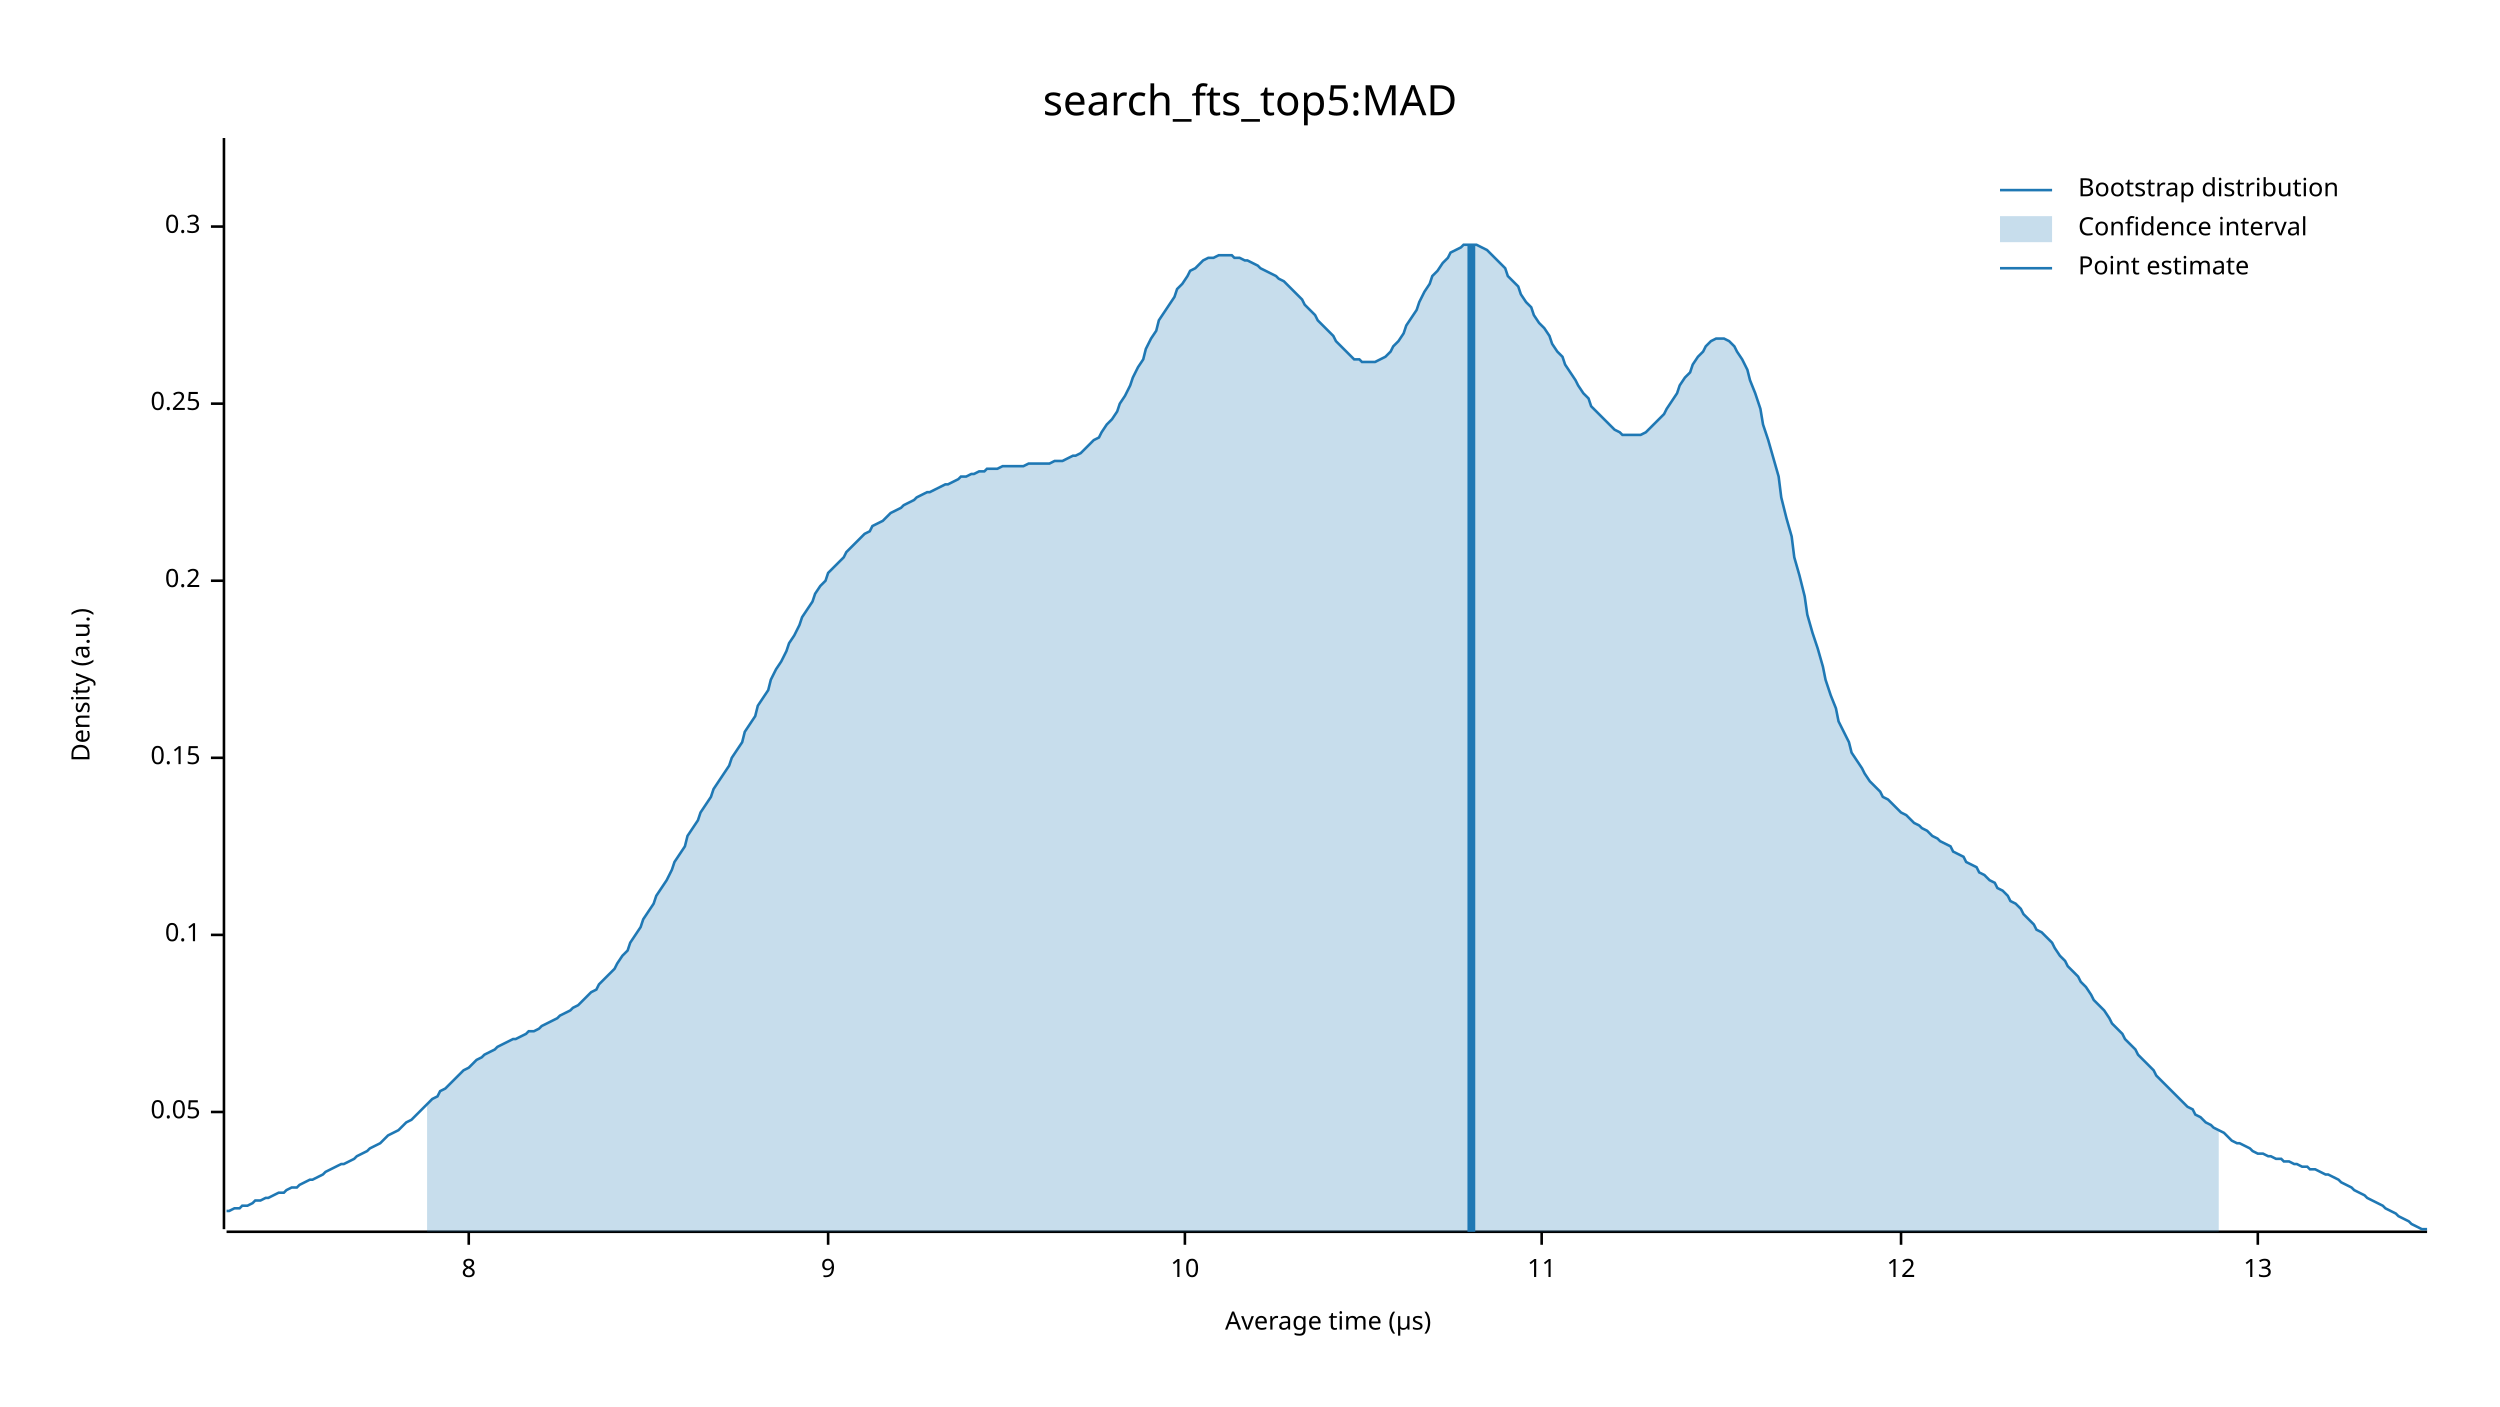
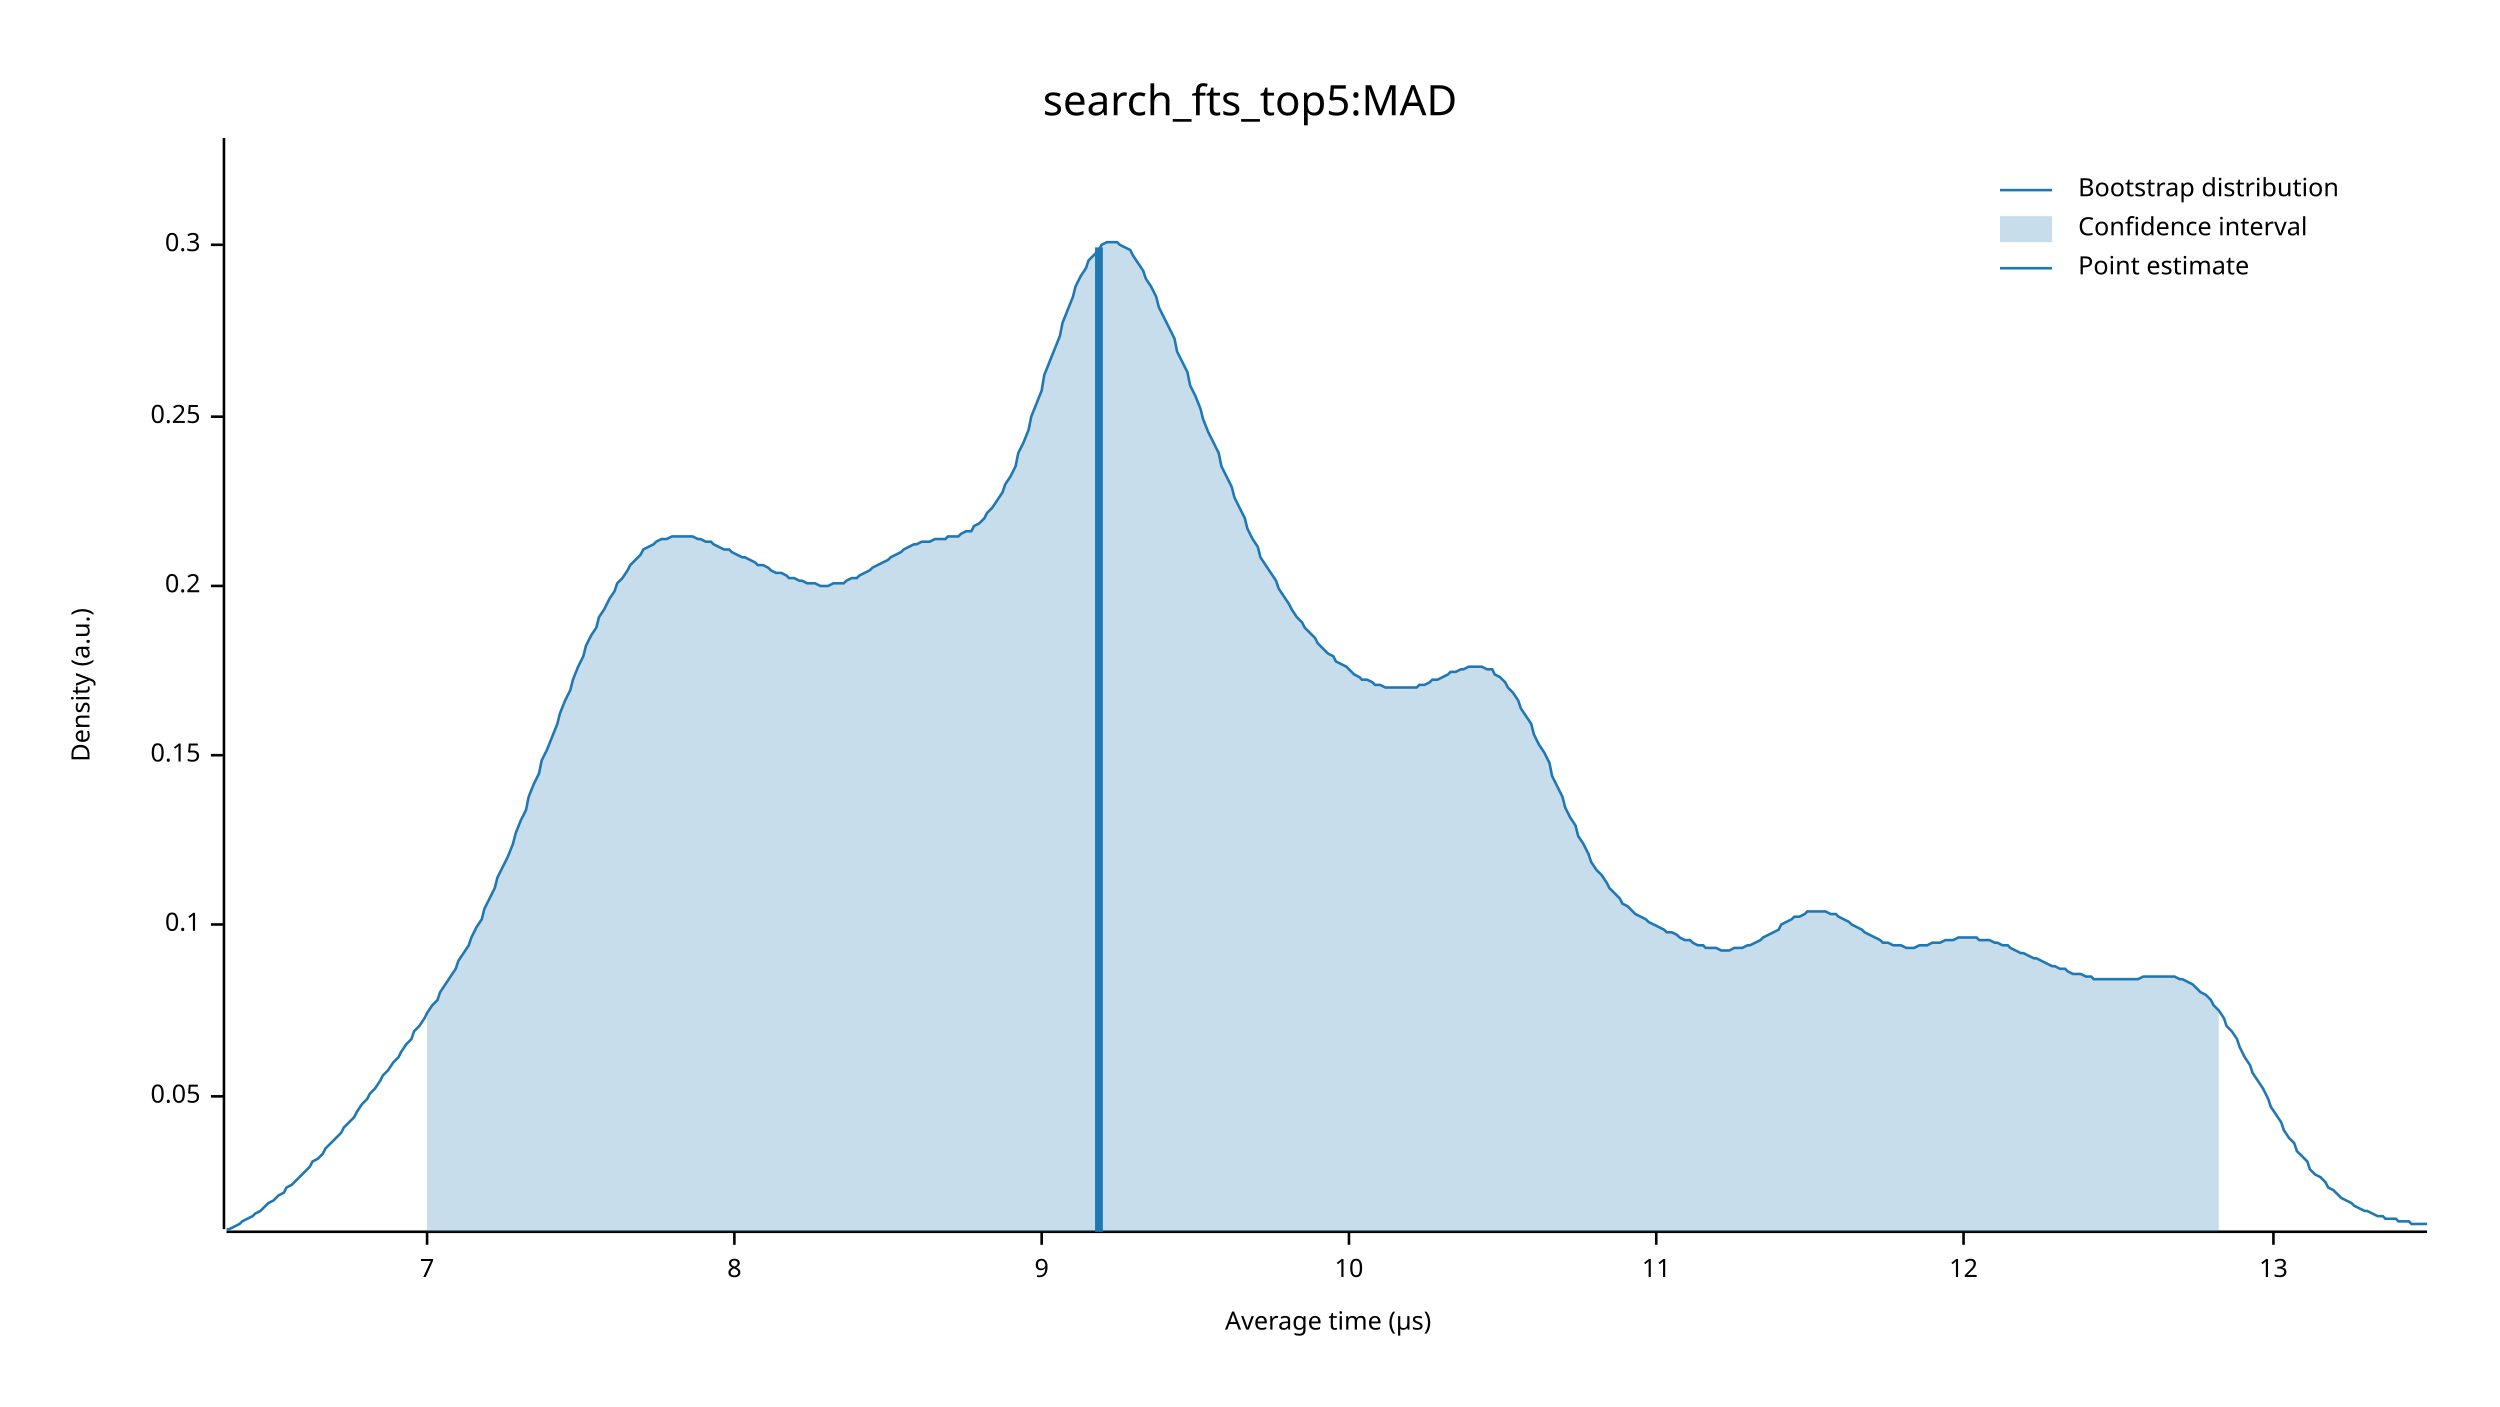
<svg xmlns="http://www.w3.org/2000/svg" width="960" height="540" viewBox="0 0 960 540">
  <text x="480" y="32" dy="0.76em" text-anchor="middle" font-family="sans-serif" font-size="16.129" opacity="1" fill="#000000">
search_fts_top5:MAD
</text>
  <text x="27" y="263" dy="0.76em" text-anchor="middle" font-family="sans-serif" font-size="9.677" opacity="1" fill="#000000" transform="rotate(270, 27, 263)">
Density (a.u.)
</text>
  <text x="510" y="513" dy="-0.5ex" text-anchor="middle" font-family="sans-serif" font-size="9.677" opacity="1" fill="#000000">
Average time (µs)
</text>
  <polyline fill="none" opacity="1" stroke="#000000" stroke-width="1" points="86,53 86,472 " />
-   <text x="77" y="427" dy="0.5ex" text-anchor="end" font-family="sans-serif" font-size="9.677" opacity="1" fill="#000000">
+   <text x="77" y="421" dy="0.5ex" text-anchor="end" font-family="sans-serif" font-size="9.677" opacity="1" fill="#000000">
0.05
</text>
-   <polyline fill="none" opacity="1" stroke="#000000" stroke-width="1" points="81,427 86,427 " />
-   <text x="77" y="359" dy="0.5ex" text-anchor="end" font-family="sans-serif" font-size="9.677" opacity="1" fill="#000000">
+   <polyline fill="none" opacity="1" stroke="#000000" stroke-width="1" points="81,421 86,421 " />
+   <text x="77" y="355" dy="0.5ex" text-anchor="end" font-family="sans-serif" font-size="9.677" opacity="1" fill="#000000">
0.1
</text>
-   <polyline fill="none" opacity="1" stroke="#000000" stroke-width="1" points="81,359 86,359 " />
-   <text x="77" y="291" dy="0.5ex" text-anchor="end" font-family="sans-serif" font-size="9.677" opacity="1" fill="#000000">
+   <polyline fill="none" opacity="1" stroke="#000000" stroke-width="1" points="81,355 86,355 " />
+   <text x="77" y="290" dy="0.5ex" text-anchor="end" font-family="sans-serif" font-size="9.677" opacity="1" fill="#000000">
0.15
</text>
-   <polyline fill="none" opacity="1" stroke="#000000" stroke-width="1" points="81,291 86,291 " />
-   <text x="77" y="223" dy="0.5ex" text-anchor="end" font-family="sans-serif" font-size="9.677" opacity="1" fill="#000000">
+   <polyline fill="none" opacity="1" stroke="#000000" stroke-width="1" points="81,290 86,290 " />
+   <text x="77" y="225" dy="0.5ex" text-anchor="end" font-family="sans-serif" font-size="9.677" opacity="1" fill="#000000">
0.2
</text>
-   <polyline fill="none" opacity="1" stroke="#000000" stroke-width="1" points="81,223 86,223 " />
-   <text x="77" y="155" dy="0.5ex" text-anchor="end" font-family="sans-serif" font-size="9.677" opacity="1" fill="#000000">
+   <polyline fill="none" opacity="1" stroke="#000000" stroke-width="1" points="81,225 86,225 " />
+   <text x="77" y="160" dy="0.5ex" text-anchor="end" font-family="sans-serif" font-size="9.677" opacity="1" fill="#000000">
0.25
</text>
-   <polyline fill="none" opacity="1" stroke="#000000" stroke-width="1" points="81,155 86,155 " />
-   <text x="77" y="87" dy="0.5ex" text-anchor="end" font-family="sans-serif" font-size="9.677" opacity="1" fill="#000000">
+   <polyline fill="none" opacity="1" stroke="#000000" stroke-width="1" points="81,160 86,160 " />
+   <text x="77" y="94" dy="0.5ex" text-anchor="end" font-family="sans-serif" font-size="9.677" opacity="1" fill="#000000">
0.3
</text>
-   <polyline fill="none" opacity="1" stroke="#000000" stroke-width="1" points="81,87 86,87 " />
+   <polyline fill="none" opacity="1" stroke="#000000" stroke-width="1" points="81,94 86,94 " />
  <polyline fill="none" opacity="1" stroke="#000000" stroke-width="1" points="87,473 932,473 " />
-   <text x="180" y="483" dy="0.76em" text-anchor="middle" font-family="sans-serif" font-size="9.677" opacity="1" fill="#000000">
+   <text x="164" y="483" dy="0.76em" text-anchor="middle" font-family="sans-serif" font-size="9.677" opacity="1" fill="#000000">
+ 7
+ </text>
+   <polyline fill="none" opacity="1" stroke="#000000" stroke-width="1" points="164,473 164,478 " />
+   <text x="282" y="483" dy="0.76em" text-anchor="middle" font-family="sans-serif" font-size="9.677" opacity="1" fill="#000000">
8
</text>
-   <polyline fill="none" opacity="1" stroke="#000000" stroke-width="1" points="180,473 180,478 " />
-   <text x="318" y="483" dy="0.76em" text-anchor="middle" font-family="sans-serif" font-size="9.677" opacity="1" fill="#000000">
+   <polyline fill="none" opacity="1" stroke="#000000" stroke-width="1" points="282,473 282,478 " />
+   <text x="400" y="483" dy="0.76em" text-anchor="middle" font-family="sans-serif" font-size="9.677" opacity="1" fill="#000000">
9
</text>
-   <polyline fill="none" opacity="1" stroke="#000000" stroke-width="1" points="318,473 318,478 " />
-   <text x="455" y="483" dy="0.76em" text-anchor="middle" font-family="sans-serif" font-size="9.677" opacity="1" fill="#000000">
+   <polyline fill="none" opacity="1" stroke="#000000" stroke-width="1" points="400,473 400,478 " />
+   <text x="518" y="483" dy="0.76em" text-anchor="middle" font-family="sans-serif" font-size="9.677" opacity="1" fill="#000000">
10
</text>
-   <polyline fill="none" opacity="1" stroke="#000000" stroke-width="1" points="455,473 455,478 " />
-   <text x="592" y="483" dy="0.76em" text-anchor="middle" font-family="sans-serif" font-size="9.677" opacity="1" fill="#000000">
+   <polyline fill="none" opacity="1" stroke="#000000" stroke-width="1" points="518,473 518,478 " />
+   <text x="636" y="483" dy="0.76em" text-anchor="middle" font-family="sans-serif" font-size="9.677" opacity="1" fill="#000000">
11
</text>
-   <polyline fill="none" opacity="1" stroke="#000000" stroke-width="1" points="592,473 592,478 " />
-   <text x="730" y="483" dy="0.76em" text-anchor="middle" font-family="sans-serif" font-size="9.677" opacity="1" fill="#000000">
+   <polyline fill="none" opacity="1" stroke="#000000" stroke-width="1" points="636,473 636,478 " />
+   <text x="754" y="483" dy="0.76em" text-anchor="middle" font-family="sans-serif" font-size="9.677" opacity="1" fill="#000000">
12
</text>
-   <polyline fill="none" opacity="1" stroke="#000000" stroke-width="1" points="730,473 730,478 " />
-   <text x="867" y="483" dy="0.76em" text-anchor="middle" font-family="sans-serif" font-size="9.677" opacity="1" fill="#000000">
+   <polyline fill="none" opacity="1" stroke="#000000" stroke-width="1" points="754,473 754,478 " />
+   <text x="873" y="483" dy="0.76em" text-anchor="middle" font-family="sans-serif" font-size="9.677" opacity="1" fill="#000000">
13
</text>
-   <polyline fill="none" opacity="1" stroke="#000000" stroke-width="1" points="867,473 867,478 " />
-   <polyline fill="none" opacity="1" stroke="#1F78B4" stroke-width="1" points="87,465 88,465 90,464 92,464 93,463 95,463 97,462 98,461 100,461 102,460 103,460 105,459 107,458 109,458 110,457 112,456 114,456 115,455 117,454 119,453 120,453 122,452 124,451 125,450 127,449 129,448 131,447 132,447 134,446 136,445 137,444 139,443 141,442 142,441 144,440 146,439 147,438 149,436 151,435 153,434 154,433 156,431 158,430 159,429 161,427 163,425 164,424 166,422 168,421 169,419 171,418 173,416 175,414 176,413 178,411 180,410 181,409 183,407 185,406 186,405 188,404 190,403 191,402 193,401 195,400 197,399 198,399 200,398 202,397 203,396 205,396 207,395 208,394 210,393 212,392 214,391 215,390 217,389 219,388 220,387 222,386 224,384 225,383 227,381 229,380 230,378 232,376 234,374 236,372 237,370 239,367 241,365 242,362 244,359 246,356 247,353 249,350 251,347 252,344 254,341 256,338 258,334 259,331 261,328 263,325 264,321 266,318 268,315 269,312 271,309 273,306 274,303 276,300 278,297 280,294 281,291 283,288 285,285 286,281 288,278 290,275 291,271 293,268 295,265 296,261 298,257 300,254 302,250 303,247 305,244 307,240 308,237 310,234 312,231 313,228 315,225 317,223 318,220 320,218 322,216 324,214 325,212 327,210 329,208 330,207 332,205 334,204 335,202 337,201 339,200 341,198 342,197 344,196 346,195 347,194 349,193 351,192 352,191 354,190 356,189 357,189 359,188 361,187 363,186 364,186 366,185 368,184 369,183 371,183 373,182 374,182 376,181 378,181 379,180 381,180 383,180 385,179 386,179 388,179 390,179 391,179 393,179 395,178 396,178 398,178 400,178 401,178 403,178 405,177 407,177 408,177 410,176 412,175 413,175 415,174 417,172 418,171 420,169 422,168 423,166 425,163 427,161 429,158 430,155 432,152 434,148 435,145 437,141 439,138 440,134 442,130 444,127 445,123 447,120 449,117 451,114 452,111 454,109 456,106 457,104 459,103 461,101 462,100 464,99 466,99 468,98 469,98 471,98 473,98 474,99 476,99 478,100 479,100 481,101 483,102 484,103 486,104 488,105 490,106 491,107 493,108 495,110 496,111 498,113 500,115 501,117 503,119 505,121 506,123 508,125 510,127 512,129 513,131 515,133 517,135 518,136 520,138 522,138 523,139 525,139 527,139 528,139 530,138 532,137 534,135 535,133 537,131 539,128 540,125 542,122 544,119 545,116 547,112 549,109 550,106 552,104 554,101 556,99 557,97 559,96 561,95 562,94 564,94 566,94 567,94 569,95 571,96 573,98 574,99 576,101 578,103 579,106 581,108 583,110 584,113 586,116 588,118 589,121 591,124 593,126 595,129 596,132 598,135 600,137 601,140 603,143 605,146 606,148 608,151 610,153 611,156 613,158 615,160 617,162 618,163 620,165 622,166 623,167 625,167 627,167 628,167 630,167 632,166 633,165 635,163 637,161 639,159 640,157 642,154 644,151 645,148 647,145 649,143 650,140 652,137 654,135 655,133 657,131 659,130 661,130 662,130 664,131 666,133 667,135 669,138 671,142 672,146 674,151 676,157 677,163 679,169 681,176 683,183 684,191 686,199 688,206 689,214 691,221 693,229 694,236 696,243 698,249 700,256 701,261 703,267 705,272 706,277 708,281 710,285 711,289 713,292 715,295 716,297 718,300 720,302 722,304 723,306 725,307 727,309 728,310 730,312 732,313 733,314 735,316 737,317 738,318 740,319 742,321 744,322 745,323 747,324 749,325 750,327 752,328 754,329 755,331 757,332 759,333 760,335 762,336 764,338 766,339 767,341 769,342 771,344 772,346 774,347 776,349 777,351 779,353 781,355 782,357 784,358 786,360 788,362 789,364 791,367 793,369 794,371 796,373 798,375 799,377 801,379 803,382 804,384 806,386 808,388 810,391 811,393 813,395 815,397 816,399 818,401 820,403 821,405 823,407 825,409 827,411 828,413 830,415 832,417 833,418 835,420 837,422 838,423 840,425 842,426 843,428 845,429 847,431 849,432 850,433 852,434 854,435 855,436 857,438 859,439 860,439 862,440 864,441 865,442 867,443 869,443 871,444 872,444 874,445 876,445 877,446 879,446 881,447 882,447 884,448 886,448 887,449 889,449 891,450 893,451 894,451 896,452 898,453 899,454 901,455 903,456 904,457 906,458 908,459 909,460 911,461 913,462 915,463 916,464 918,465 920,466 921,467 923,468 925,469 926,470 928,471 930,472 932,472 " />
-   <polygon opacity="0.25" fill="#1F78B4" points="164,424 166,422 168,421 169,419 171,418 173,416 175,414 176,413 178,411 180,410 181,409 183,407 185,406 186,405 188,404 190,403 191,402 193,401 195,400 197,399 198,399 200,398 202,397 203,396 205,396 207,395 208,394 210,393 212,392 214,391 215,390 217,389 219,388 220,387 222,386 224,384 225,383 227,381 229,380 230,378 232,376 234,374 236,372 237,370 239,367 241,365 242,362 244,359 246,356 247,353 249,350 251,347 252,344 254,341 256,338 258,334 259,331 261,328 263,325 264,321 266,318 268,315 269,312 271,309 273,306 274,303 276,300 278,297 280,294 281,291 283,288 285,285 286,281 288,278 290,275 291,271 293,268 295,265 296,261 298,257 300,254 302,250 303,247 305,244 307,240 308,237 310,234 312,231 313,228 315,225 317,223 318,220 320,218 322,216 324,214 325,212 327,210 329,208 330,207 332,205 334,204 335,202 337,201 339,200 341,198 342,197 344,196 346,195 347,194 349,193 351,192 352,191 354,190 356,189 357,189 359,188 361,187 363,186 364,186 366,185 368,184 369,183 371,183 373,182 374,182 376,181 378,181 379,180 381,180 383,180 385,179 386,179 388,179 390,179 391,179 393,179 395,178 396,178 398,178 400,178 401,178 403,178 405,177 407,177 408,177 410,176 412,175 413,175 415,174 417,172 418,171 420,169 422,168 423,166 425,163 427,161 429,158 430,155 432,152 434,148 435,145 437,141 439,138 440,134 442,130 444,127 445,123 447,120 449,117 451,114 452,111 454,109 456,106 457,104 459,103 461,101 462,100 464,99 466,99 468,98 469,98 471,98 473,98 474,99 476,99 478,100 479,100 481,101 483,102 484,103 486,104 488,105 490,106 491,107 493,108 495,110 496,111 498,113 500,115 501,117 503,119 505,121 506,123 508,125 510,127 512,129 513,131 515,133 517,135 518,136 520,138 522,138 523,139 525,139 527,139 528,139 530,138 532,137 534,135 535,133 537,131 539,128 540,125 542,122 544,119 545,116 547,112 549,109 550,106 552,104 554,101 556,99 557,97 559,96 561,95 562,94 564,94 566,94 567,94 569,95 571,96 573,98 574,99 576,101 578,103 579,106 581,108 583,110 584,113 586,116 588,118 589,121 591,124 593,126 595,129 596,132 598,135 600,137 601,140 603,143 605,146 606,148 608,151 610,153 611,156 613,158 615,160 617,162 618,163 620,165 622,166 623,167 625,167 627,167 628,167 630,167 632,166 633,165 635,163 637,161 639,159 640,157 642,154 644,151 645,148 647,145 649,143 650,140 652,137 654,135 655,133 657,131 659,130 661,130 662,130 664,131 666,133 667,135 669,138 671,142 672,146 674,151 676,157 677,163 679,169 681,176 683,183 684,191 686,199 688,206 689,214 691,221 693,229 694,236 696,243 698,249 700,256 701,261 703,267 705,272 706,277 708,281 710,285 711,289 713,292 715,295 716,297 718,300 720,302 722,304 723,306 725,307 727,309 728,310 730,312 732,313 733,314 735,316 737,317 738,318 740,319 742,321 744,322 745,323 747,324 749,325 750,327 752,328 754,329 755,331 757,332 759,333 760,335 762,336 764,338 766,339 767,341 769,342 771,344 772,346 774,347 776,349 777,351 779,353 781,355 782,357 784,358 786,360 788,362 789,364 791,367 793,369 794,371 796,373 798,375 799,377 801,379 803,382 804,384 806,386 808,388 810,391 811,393 813,395 815,397 816,399 818,401 820,403 821,405 823,407 825,409 827,411 828,413 830,415 832,417 833,418 835,420 837,422 838,423 840,425 842,426 843,428 845,429 847,431 849,432 850,433 852,434 852,473 164,473 " />
-   <polyline fill="none" opacity="1" stroke="#1F78B4" stroke-width="3" points="565,473 565,94 " />
+   <polyline fill="none" opacity="1" stroke="#000000" stroke-width="1" points="873,473 873,478 " />
+   <polyline fill="none" opacity="1" stroke="#1F78B4" stroke-width="1" points="87,472 88,472 90,471 92,470 93,469 95,468 97,467 98,466 100,465 102,463 103,462 105,461 107,459 109,458 110,456 112,455 114,453 115,452 117,450 119,448 120,446 122,445 124,443 125,441 127,439 129,437 131,435 132,433 134,431 136,429 137,427 139,424 141,422 142,420 144,418 146,415 147,413 149,411 151,408 153,406 154,404 156,401 158,399 159,396 161,394 163,391 164,389 166,386 168,384 169,381 171,378 173,375 175,372 176,369 178,366 180,363 181,360 183,356 185,353 186,349 188,345 190,341 191,337 193,333 195,329 197,324 198,320 200,315 202,311 203,306 205,301 207,297 208,292 210,288 212,283 214,278 215,274 217,269 219,265 220,261 222,256 224,252 225,248 227,244 229,241 230,237 232,234 234,230 236,227 237,224 239,222 241,219 242,217 244,215 246,213 247,211 249,210 251,209 252,208 254,207 256,207 258,206 259,206 261,206 263,206 264,206 266,206 268,207 269,207 271,208 273,208 274,209 276,210 278,211 280,211 281,212 283,213 285,214 286,214 288,215 290,216 291,217 293,217 295,218 296,219 298,220 300,220 302,221 303,222 305,222 307,223 308,223 310,224 312,224 313,224 315,225 317,225 318,225 320,224 322,224 324,224 325,223 327,222 329,222 330,221 332,220 334,219 335,218 337,217 339,216 341,215 342,214 344,213 346,212 347,211 349,210 351,209 352,209 354,208 356,208 357,208 359,207 361,207 363,207 364,206 366,206 368,206 369,205 371,204 373,204 374,202 376,201 378,199 379,197 381,195 383,192 385,189 386,186 388,183 390,179 391,174 393,170 395,165 396,160 398,155 400,150 401,144 403,139 405,134 407,129 408,124 410,119 412,114 413,110 415,106 417,103 418,100 420,98 422,96 423,94 425,93 427,93 429,93 430,94 432,95 434,96 435,98 437,101 439,104 440,107 442,110 444,114 445,118 447,122 449,126 451,130 452,135 454,139 456,143 457,148 459,152 461,157 462,161 464,166 466,170 468,174 469,179 471,183 473,187 474,191 476,195 478,199 479,203 481,207 483,210 484,214 486,217 488,220 490,223 491,226 493,229 495,232 496,234 498,237 500,239 501,241 503,243 505,245 506,247 508,249 510,251 512,252 513,254 515,255 517,256 518,257 520,259 522,260 523,261 525,261 527,262 528,263 530,263 532,264 534,264 535,264 537,264 539,264 540,264 542,264 544,264 545,263 547,263 549,262 550,261 552,261 554,260 556,259 557,258 559,258 561,257 562,257 564,256 566,256 567,256 569,256 571,257 573,257 574,259 576,260 578,262 579,264 581,266 583,269 584,272 586,275 588,278 589,282 591,286 593,289 595,293 596,298 598,302 600,306 601,310 603,314 605,317 606,321 608,324 610,328 611,331 613,334 615,336 617,339 618,341 620,343 622,345 623,347 625,348 627,350 628,351 630,352 632,353 633,354 635,355 637,356 639,357 640,358 642,358 644,359 645,360 647,361 649,361 650,362 652,363 654,363 655,364 657,364 659,364 661,365 662,365 664,365 666,364 667,364 669,364 671,363 672,363 674,362 676,361 677,360 679,359 681,358 683,357 684,355 686,354 688,353 689,352 691,352 693,351 694,350 696,350 698,350 700,350 701,350 703,351 705,351 706,352 708,353 710,354 711,355 713,356 715,357 716,358 718,359 720,360 722,361 723,362 725,362 727,363 728,363 730,363 732,364 733,364 735,364 737,363 738,363 740,363 742,362 744,362 745,362 747,361 749,361 750,361 752,360 754,360 755,360 757,360 759,360 760,361 762,361 764,361 766,362 767,362 769,363 771,363 772,364 774,365 776,366 777,366 779,367 781,368 782,368 784,369 786,370 788,371 789,371 791,372 793,372 794,373 796,374 798,374 799,374 801,375 803,375 804,376 806,376 808,376 810,376 811,376 813,376 815,376 816,376 818,376 820,376 821,376 823,375 825,375 827,375 828,375 830,375 832,375 833,375 835,375 837,376 838,376 840,377 842,378 843,379 845,381 847,382 849,384 850,386 852,388 854,391 855,394 857,396 859,399 860,402 862,406 864,409 865,412 867,415 869,418 871,422 872,425 874,428 876,431 877,434 879,437 881,439 882,442 884,444 886,446 887,449 889,451 891,452 893,454 894,456 896,457 898,459 899,460 901,461 903,462 904,463 906,464 908,465 909,465 911,466 913,467 915,467 916,468 918,468 920,468 921,469 923,469 925,469 926,470 928,470 930,470 932,470 " />
+   <polygon opacity="0.25" fill="#1F78B4" points="164,389 166,386 168,384 169,381 171,378 173,375 175,372 176,369 178,366 180,363 181,360 183,356 185,353 186,349 188,345 190,341 191,337 193,333 195,329 197,324 198,320 200,315 202,311 203,306 205,301 207,297 208,292 210,288 212,283 214,278 215,274 217,269 219,265 220,261 222,256 224,252 225,248 227,244 229,241 230,237 232,234 234,230 236,227 237,224 239,222 241,219 242,217 244,215 246,213 247,211 249,210 251,209 252,208 254,207 256,207 258,206 259,206 261,206 263,206 264,206 266,206 268,207 269,207 271,208 273,208 274,209 276,210 278,211 280,211 281,212 283,213 285,214 286,214 288,215 290,216 291,217 293,217 295,218 296,219 298,220 300,220 302,221 303,222 305,222 307,223 308,223 310,224 312,224 313,224 315,225 317,225 318,225 320,224 322,224 324,224 325,223 327,222 329,222 330,221 332,220 334,219 335,218 337,217 339,216 341,215 342,214 344,213 346,212 347,211 349,210 351,209 352,209 354,208 356,208 357,208 359,207 361,207 363,207 364,206 366,206 368,206 369,205 371,204 373,204 374,202 376,201 378,199 379,197 381,195 383,192 385,189 386,186 388,183 390,179 391,174 393,170 395,165 396,160 398,155 400,150 401,144 403,139 405,134 407,129 408,124 410,119 412,114 413,110 415,106 417,103 418,100 420,98 422,96 423,94 425,93 427,93 429,93 430,94 432,95 434,96 435,98 437,101 439,104 440,107 442,110 444,114 445,118 447,122 449,126 451,130 452,135 454,139 456,143 457,148 459,152 461,157 462,161 464,166 466,170 468,174 469,179 471,183 473,187 474,191 476,195 478,199 479,203 481,207 483,210 484,214 486,217 488,220 490,223 491,226 493,229 495,232 496,234 498,237 500,239 501,241 503,243 505,245 506,247 508,249 510,251 512,252 513,254 515,255 517,256 518,257 520,259 522,260 523,261 525,261 527,262 528,263 530,263 532,264 534,264 535,264 537,264 539,264 540,264 542,264 544,264 545,263 547,263 549,262 550,261 552,261 554,260 556,259 557,258 559,258 561,257 562,257 564,256 566,256 567,256 569,256 571,257 573,257 574,259 576,260 578,262 579,264 581,266 583,269 584,272 586,275 588,278 589,282 591,286 593,289 595,293 596,298 598,302 600,306 601,310 603,314 605,317 606,321 608,324 610,328 611,331 613,334 615,336 617,339 618,341 620,343 622,345 623,347 625,348 627,350 628,351 630,352 632,353 633,354 635,355 637,356 639,357 640,358 642,358 644,359 645,360 647,361 649,361 650,362 652,363 654,363 655,364 657,364 659,364 661,365 662,365 664,365 666,364 667,364 669,364 671,363 672,363 674,362 676,361 677,360 679,359 681,358 683,357 684,355 686,354 688,353 689,352 691,352 693,351 694,350 696,350 698,350 700,350 701,350 703,351 705,351 706,352 708,353 710,354 711,355 713,356 715,357 716,358 718,359 720,360 722,361 723,362 725,362 727,363 728,363 730,363 732,364 733,364 735,364 737,363 738,363 740,363 742,362 744,362 745,362 747,361 749,361 750,361 752,360 754,360 755,360 757,360 759,360 760,361 762,361 764,361 766,362 767,362 769,363 771,363 772,364 774,365 776,366 777,366 779,367 781,368 782,368 784,369 786,370 788,371 789,371 791,372 793,372 794,373 796,374 798,374 799,374 801,375 803,375 804,376 806,376 808,376 810,376 811,376 813,376 815,376 816,376 818,376 820,376 821,376 823,375 825,375 827,375 828,375 830,375 832,375 833,375 835,375 837,376 838,376 840,377 842,378 843,379 845,381 847,382 849,384 850,386 852,388 852,473 164,473 " />
+   <polyline fill="none" opacity="1" stroke="#1F78B4" stroke-width="3" points="422,473 422,95 " />
  <text x="798" y="68" dy="0.76em" text-anchor="start" font-family="sans-serif" font-size="9.677" opacity="1" fill="#000000">
Bootstrap distribution
</text>
  <text x="798" y="83" dy="0.76em" text-anchor="start" font-family="sans-serif" font-size="9.677" opacity="1" fill="#000000">
Confidence interval
</text>
  <text x="798" y="98" dy="0.76em" text-anchor="start" font-family="sans-serif" font-size="9.677" opacity="1" fill="#000000">
Point estimate
</text>
  <polyline fill="none" opacity="1" stroke="#1F78B4" stroke-width="1" points="768,73 788,73 " />
  <rect x="768" y="83" width="20" height="10" opacity="0.25" fill="#1F78B4" stroke="none" />
  <polyline fill="none" opacity="1" stroke="#1F78B4" stroke-width="1" points="768,103 788,103 " />
</svg>
